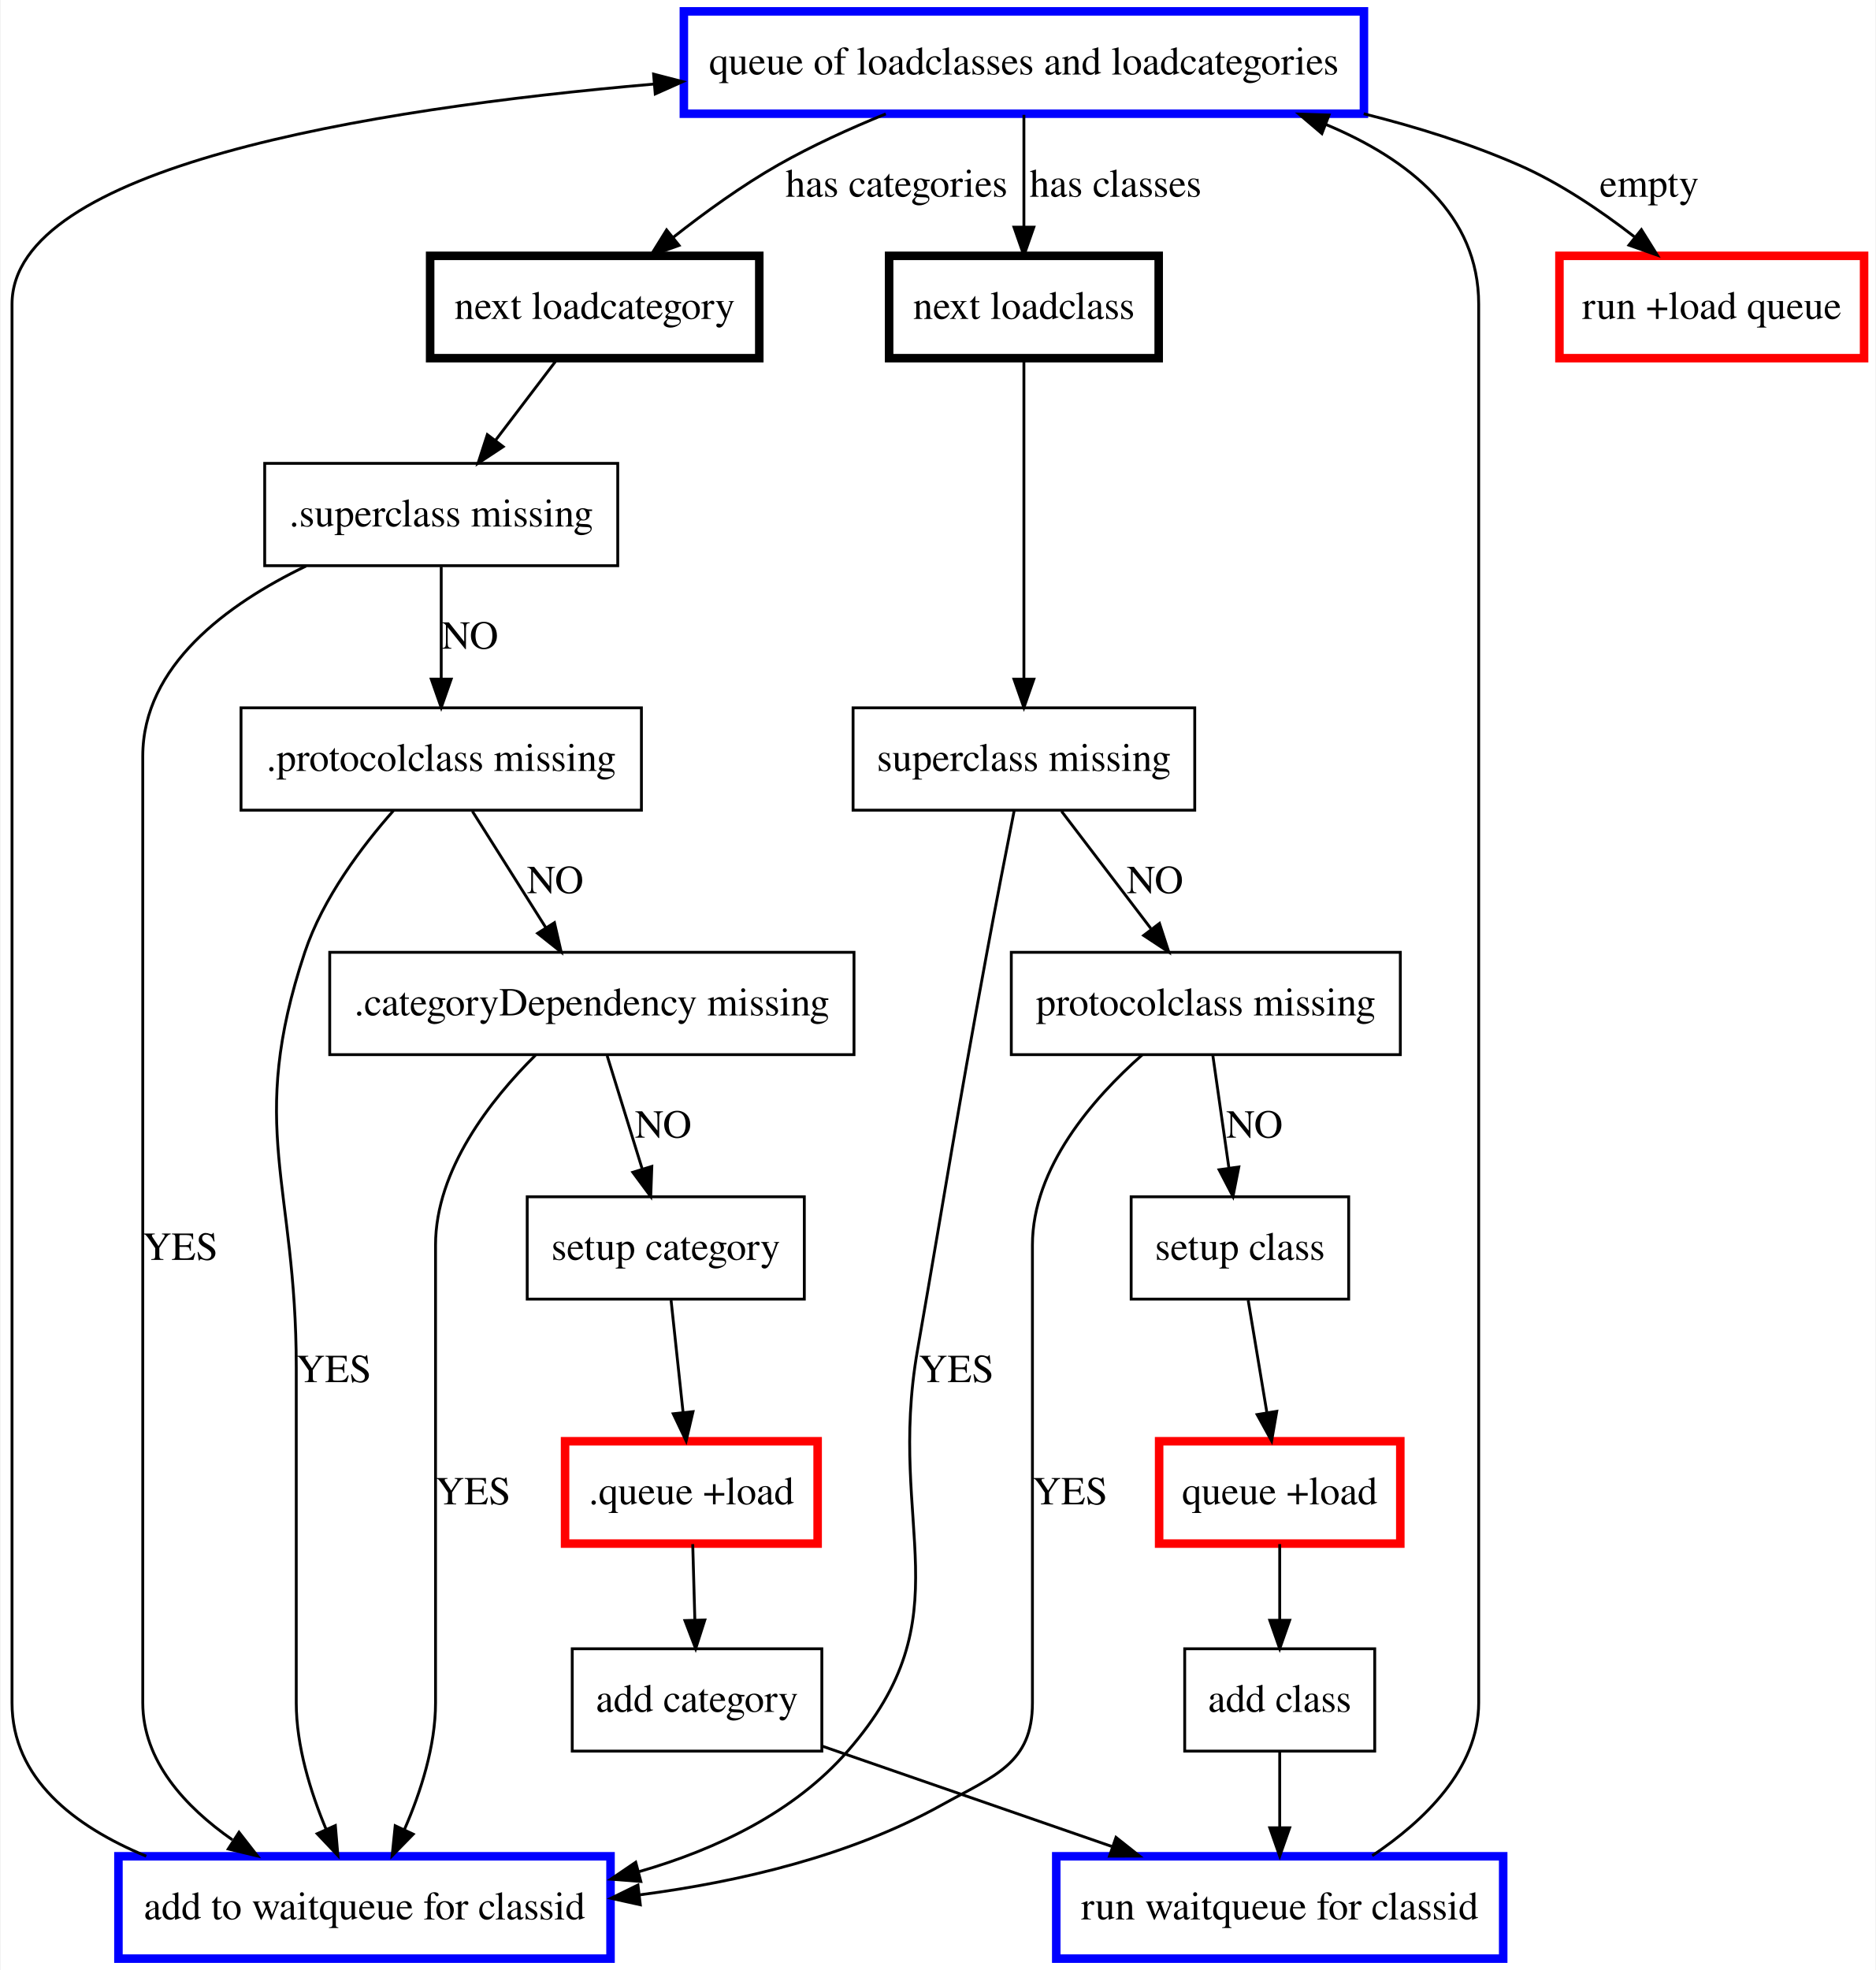
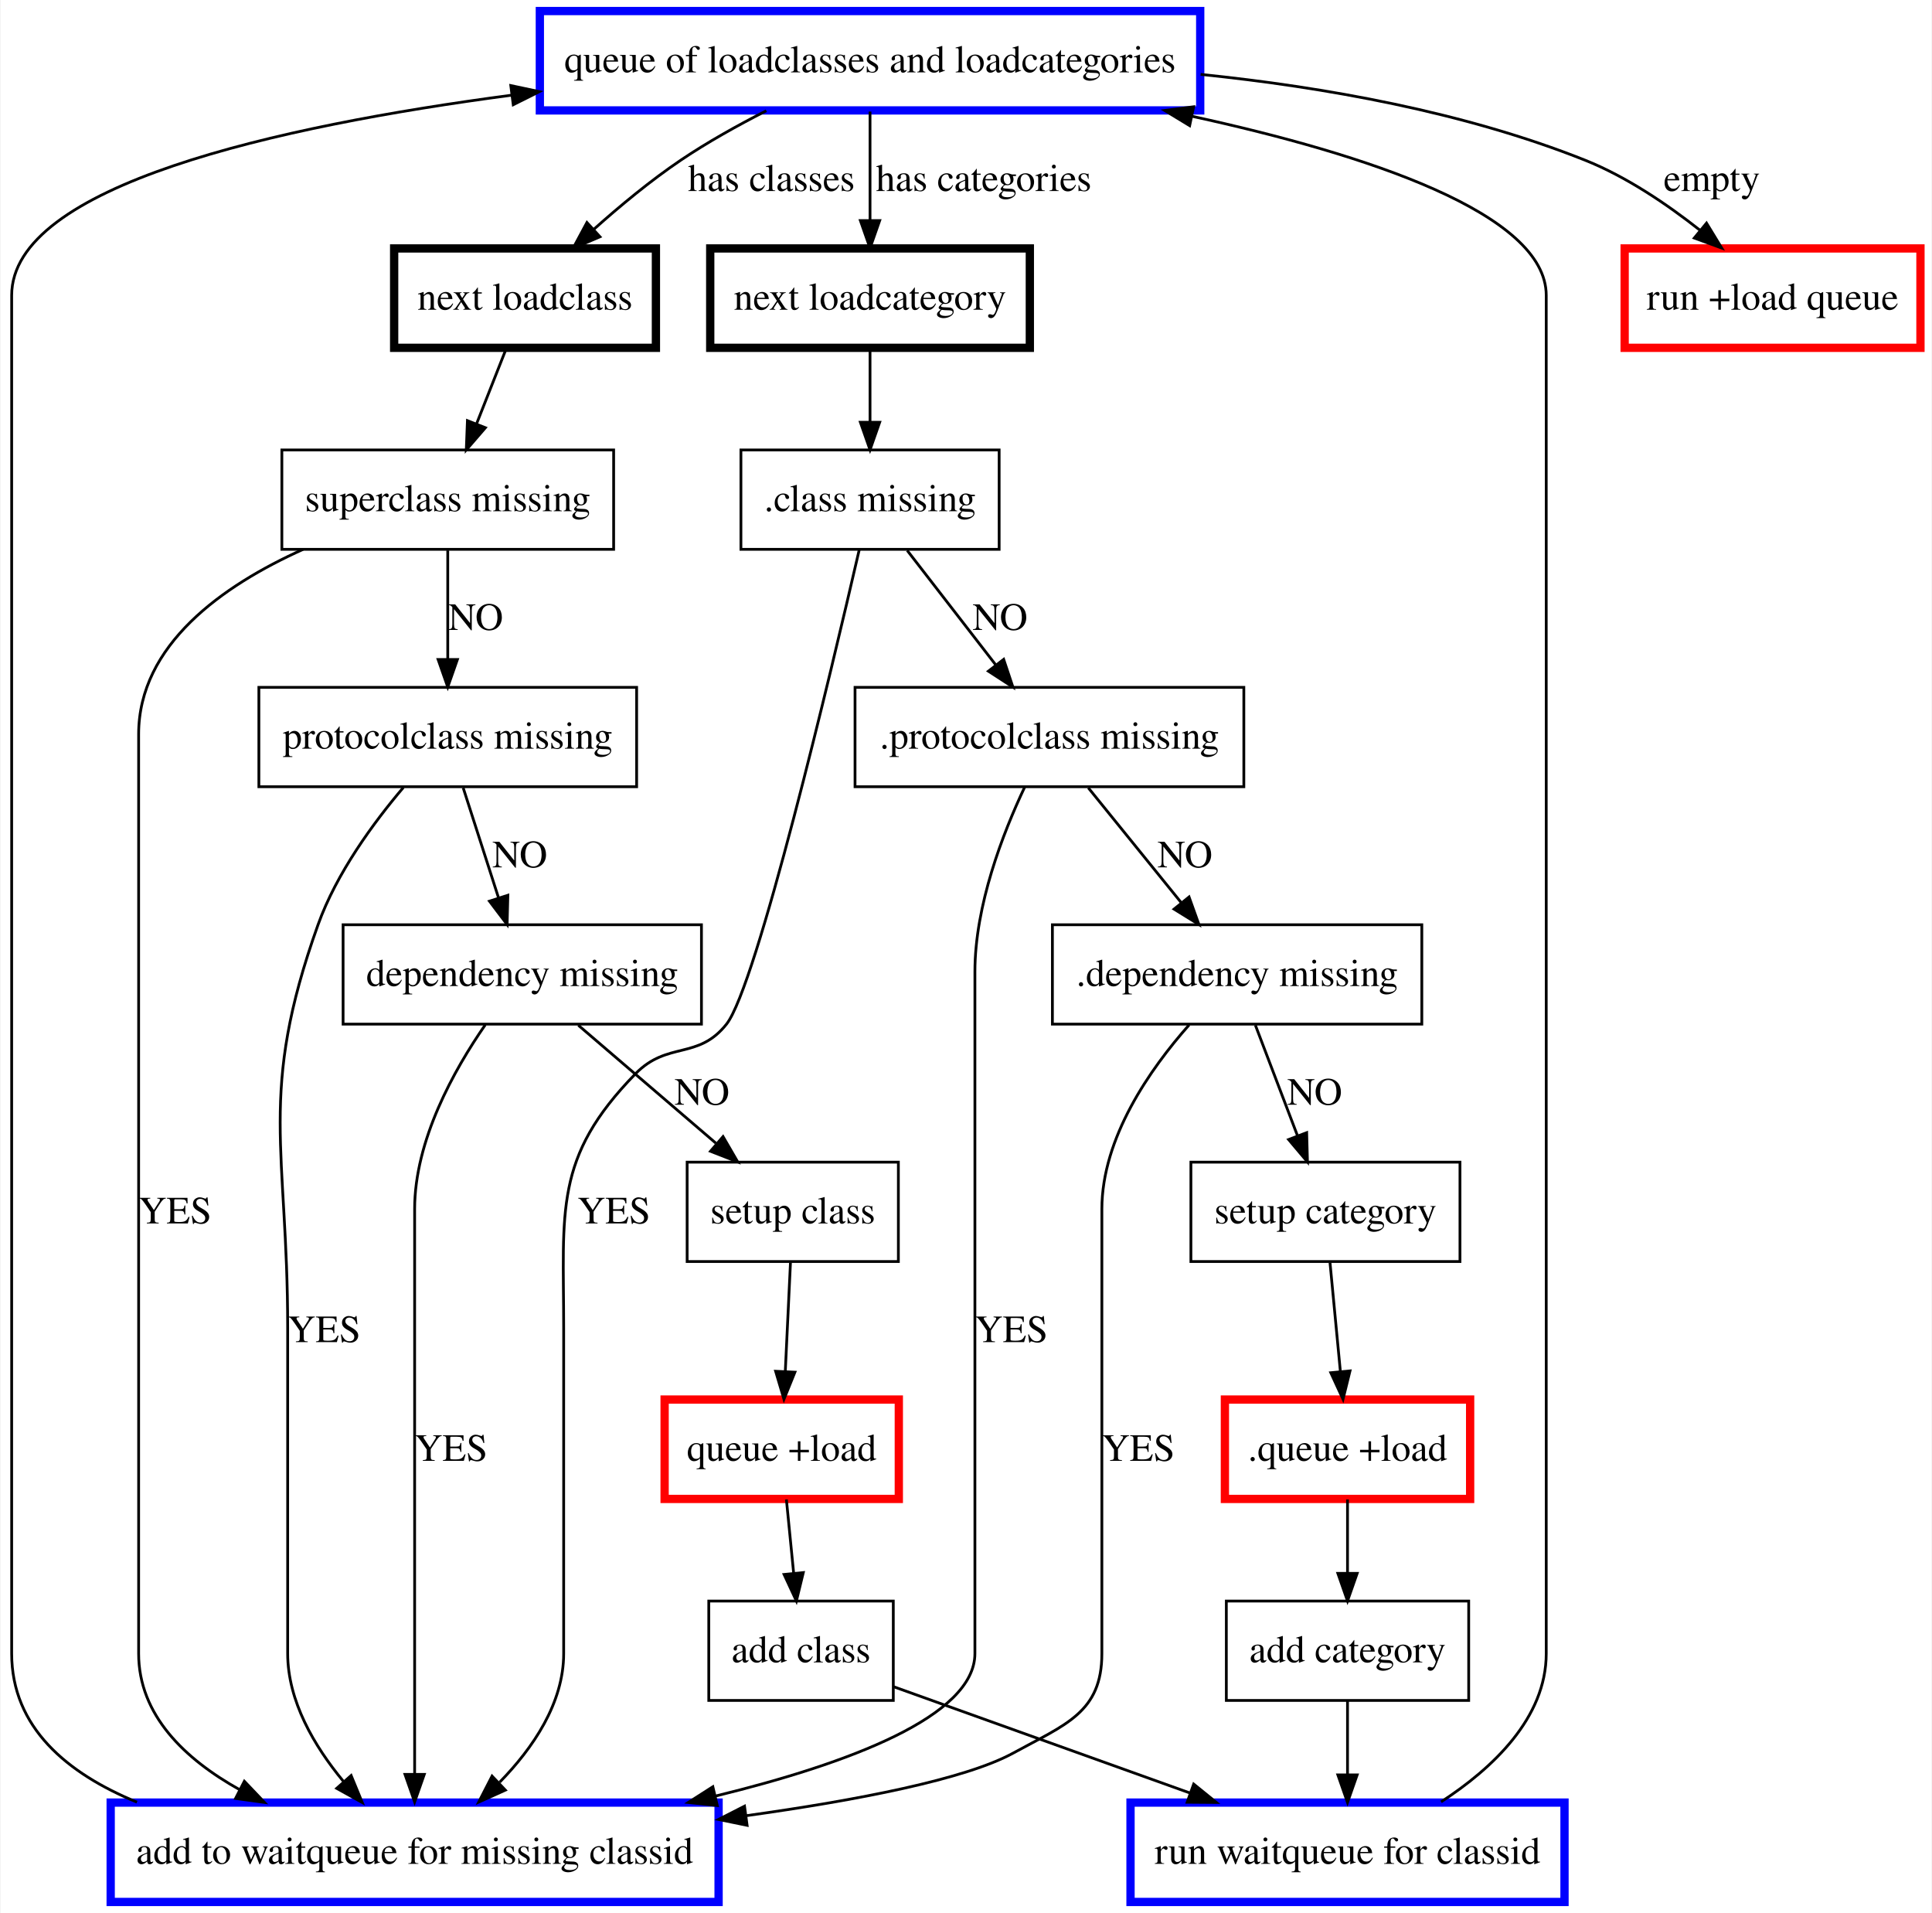
- <svg xmlns="http://www.w3.org/2000/svg" width="660pt" height="693pt" viewBox="0.00 0.00 659.54 693.00">
+ <svg xmlns="http://www.w3.org/2000/svg" width="700pt" height="693pt" viewBox="0.00 0.00 699.54 693.00">
  <g id="graph0" class="graph" transform="scale(1 1) rotate(0) translate(4 689)">
-     <polygon fill="white" stroke="none" points="-4,4 -4,-689 655.544,-689 655.544,4 -4,4" />
+     <polygon fill="white" stroke="none" points="-4,4 -4,-689 695.544,-689 695.544,4 -4,4" />
    <g id="node1" class="node">
-       <polygon fill="none" stroke="blue" stroke-width="3" points="475.632,-685 236.368,-685 236.368,-649 475.632,-649 475.632,-685" />
-       <text text-anchor="middle" x="356" y="-662.8" font-family="Times,serif" font-size="14.00">queue of loadclasses and loadcategories</text>
+       <polygon fill="none" stroke="blue" stroke-width="3" points="430.632,-685 191.368,-685 191.368,-649 430.632,-649 430.632,-685" />
+       <text text-anchor="middle" x="311" y="-662.8" font-family="Times,serif" font-size="14.00">queue of loadclasses and loadcategories</text>
    </g>
    <g id="node2" class="node">
-       <polygon fill="none" stroke="black" stroke-width="3" points="403.421,-599 308.579,-599 308.579,-563 403.421,-563 403.421,-599" />
-       <text text-anchor="middle" x="356" y="-576.8" font-family="Times,serif" font-size="14.00">next loadclass</text>
+       <polygon fill="none" stroke="black" stroke-width="3" points="233.421,-599 138.579,-599 138.579,-563 233.421,-563 233.421,-599" />
+       <text text-anchor="middle" x="186" y="-576.8" font-family="Times,serif" font-size="14.00">next loadclass</text>
    </g>
    <g id="edge1" class="edge">
-       <path fill="none" stroke="black" d="M356,-648.595C356,-637.257 356,-622.227 356,-609.315" />
-       <polygon fill="black" stroke="black" points="359.5,-609.095 356,-599.095 352.5,-609.095 359.5,-609.095" />
-       <text text-anchor="middle" x="388.269" y="-619.8" font-family="Times,serif" font-size="14.00"> has classes</text>
+       <path fill="none" stroke="black" d="M273.428,-648.878C263.101,-643.625 252.098,-637.5 242.462,-631 231.534,-623.628 220.39,-614.394 210.922,-605.934" />
+       <polygon fill="black" stroke="black" points="213.148,-603.228 203.404,-599.068 208.428,-608.396 213.148,-603.228" />
+       <text text-anchor="middle" x="275.269" y="-619.8" font-family="Times,serif" font-size="14.00"> has classes</text>
    </g>
    <g id="node3" class="node">
-       <polygon fill="none" stroke="black" stroke-width="3" points="262.9,-599 147.1,-599 147.1,-563 262.9,-563 262.9,-599" />
-       <text text-anchor="middle" x="205" y="-576.8" font-family="Times,serif" font-size="14.00">next loadcategory</text>
+       <polygon fill="none" stroke="black" stroke-width="3" points="368.9,-599 253.1,-599 253.1,-563 368.9,-563 368.9,-599" />
+       <text text-anchor="middle" x="311" y="-576.8" font-family="Times,serif" font-size="14.00">next loadcategory</text>
    </g>
    <g id="edge2" class="edge">
-       <path fill="none" stroke="black" d="M307.403,-648.931C294.778,-643.797 281.412,-637.719 269.593,-631 256.819,-623.738 243.722,-614.251 232.69,-605.561" />
-       <polygon fill="black" stroke="black" points="234.679,-602.669 224.696,-599.121 230.288,-608.12 234.679,-602.669" />
-       <text text-anchor="middle" x="311.204" y="-619.8" font-family="Times,serif" font-size="14.00"> has categories</text>
+       <path fill="none" stroke="black" d="M311,-648.595C311,-637.257 311,-622.227 311,-609.315" />
+       <polygon fill="black" stroke="black" points="314.5,-609.095 311,-599.095 307.5,-609.095 314.5,-609.095" />
+       <text text-anchor="middle" x="352.204" y="-619.8" font-family="Times,serif" font-size="14.00"> has categories</text>
    </g>
    <g id="node4" class="node">
-       <polygon fill="none" stroke="red" stroke-width="3" points="651.589,-599 544.411,-599 544.411,-563 651.589,-563 651.589,-599" />
-       <text text-anchor="middle" x="598" y="-576.8" font-family="Times,serif" font-size="14.00">run +load queue</text>
+       <polygon fill="none" stroke="red" stroke-width="3" points="691.589,-599 584.411,-599 584.411,-563 691.589,-563 691.589,-599" />
+       <text text-anchor="middle" x="638" y="-576.8" font-family="Times,serif" font-size="14.00">run +load queue</text>
    </g>
    <g id="edge3" class="edge">
-       <path fill="none" stroke="black" d="M475.545,-648.985C494.185,-644.342 512.914,-638.456 530,-631 544.488,-624.678 558.925,-614.898 570.745,-605.733" />
-       <polygon fill="black" stroke="black" points="573.245,-608.215 578.853,-599.227 568.863,-602.756 573.245,-608.215" />
-       <text text-anchor="middle" x="575.997" y="-619.8" font-family="Times,serif" font-size="14.00"> empty </text>
+       <path fill="none" stroke="black" d="M430.786,-662.052C475.692,-657.441 526.377,-648.392 570,-631 585.046,-625.002 599.864,-614.955 611.807,-605.516" />
+       <polygon fill="black" stroke="black" points="614.073,-608.184 619.584,-599.135 609.633,-602.772 614.073,-608.184" />
+       <text text-anchor="middle" x="615.997" y="-619.8" font-family="Times,serif" font-size="14.00"> empty </text>
    </g>
    <g id="node5" class="node">
-       <polygon fill="none" stroke="black" points="416.104,-440 295.896,-440 295.896,-404 416.104,-404 416.104,-440" />
-       <text text-anchor="middle" x="356" y="-417.8" font-family="Times,serif" font-size="14.00">superclass missing</text>
+       <polygon fill="none" stroke="black" points="218.104,-526 97.896,-526 97.896,-490 218.104,-490 218.104,-526" />
+       <text text-anchor="middle" x="158" y="-503.8" font-family="Times,serif" font-size="14.00">superclass missing</text>
    </g>
    <g id="edge4" class="edge">
-       <path fill="none" stroke="black" d="M356,-562.899C356,-535.766 356,-482.614 356,-450.207" />
-       <polygon fill="black" stroke="black" points="359.5,-450.08 356,-440.08 352.5,-450.08 359.5,-450.08" />
+       <path fill="none" stroke="black" d="M179.222,-562.813C175.989,-554.615 172.049,-544.623 168.445,-535.485" />
+       <polygon fill="black" stroke="black" points="171.64,-534.048 164.716,-526.029 165.128,-536.616 171.64,-534.048" />
+     </g>
+     <g id="node13" class="node">
+       <polygon fill="none" stroke="black" points="357.78,-526 264.22,-526 264.22,-490 357.78,-490 357.78,-526" />
+       <text text-anchor="middle" x="311" y="-503.8" font-family="Times,serif" font-size="14.00">.class missing</text>
+     </g>
+     <g id="edge16" class="edge">
+       <path fill="none" stroke="black" d="M311,-562.813C311,-554.789 311,-545.047 311,-536.069" />
+       <polygon fill="black" stroke="black" points="314.5,-536.029 311,-526.029 307.5,-536.029 314.5,-536.029" />
+     </g>
+     <g id="node6" class="node">
+       <polygon fill="none" stroke="blue" stroke-width="3" points="256.128,-36 35.872,-36 35.872,-0 256.128,-0 256.128,-36" />
+       <text text-anchor="middle" x="146" y="-13.8" font-family="Times,serif" font-size="14.00">add to waitqueue for missing classid</text>
+     </g>
+     <g id="edge5" class="edge">
+       <path fill="none" stroke="black" d="M105.607,-489.995C76.458,-476.897 46,-455.448 46,-423 46,-423 46,-423 46,-90 46,-67.65 62.812,-51.692 82.65,-40.641" />
+       <polygon fill="black" stroke="black" points="84.305,-43.726 91.611,-36.053 81.114,-37.495 84.305,-43.726" />
+       <text text-anchor="middle" x="59.224" y="-245.8" font-family="Times,serif" font-size="14.00">YES</text>
+     </g>
+     <g id="node7" class="node">
+       <polygon fill="none" stroke="black" points="226.435,-440 89.565,-440 89.565,-404 226.435,-404 226.435,-440" />
+       <text text-anchor="middle" x="158" y="-417.8" font-family="Times,serif" font-size="14.00">protocolclass missing</text>
+     </g>
+     <g id="edge6" class="edge">
+       <path fill="none" stroke="black" d="M158,-489.595C158,-478.257 158,-463.227 158,-450.315" />
+       <polygon fill="black" stroke="black" points="161.5,-450.095 158,-440.095 154.5,-450.095 161.5,-450.095" />
+       <text text-anchor="middle" x="168.11" y="-460.8" font-family="Times,serif" font-size="14.00">NO</text>
+     </g>
+     <g id="edge15" class="edge">
+       <path fill="none" stroke="black" d="M45.395,-36.153C20.106,-46.543 0,-63.224 0,-90 0,-582 0,-582 0,-582 0,-621.743 95.853,-643.248 181.131,-654.516" />
+       <polygon fill="black" stroke="black" points="180.84,-658.007 191.204,-655.806 181.73,-651.064 180.84,-658.007" />
+     </g>
+     <g id="edge7" class="edge">
+       <path fill="none" stroke="black" d="M141.921,-403.734C131.127,-391.012 117.699,-372.73 111,-354 89.087,-292.728 100,-273.073 100,-208 100,-208 100,-208 100,-90 100,-72.771 109.658,-56.424 120.124,-43.768" />
+       <polygon fill="black" stroke="black" points="122.992,-45.809 127.024,-36.012 117.763,-41.156 122.992,-45.809" />
+       <text text-anchor="middle" x="113.224" y="-202.8" font-family="Times,serif" font-size="14.00">YES</text>
+     </g>
+     <g id="node8" class="node">
+       <polygon fill="none" stroke="black" points="249.921,-354 120.079,-354 120.079,-318 249.921,-318 249.921,-354" />
+       <text text-anchor="middle" x="185" y="-331.8" font-family="Times,serif" font-size="14.00">dependency missing</text>
+     </g>
+     <g id="edge8" class="edge">
+       <path fill="none" stroke="black" d="M163.594,-403.595C167.275,-392.144 172.167,-376.926 176.344,-363.929" />
+       <polygon fill="black" stroke="black" points="179.777,-364.686 179.505,-354.095 173.113,-362.544 179.777,-364.686" />
+       <text text-anchor="middle" x="184.11" y="-374.8" font-family="Times,serif" font-size="14.00">NO</text>
+     </g>
+     <g id="edge9" class="edge">
+       <path fill="none" stroke="black" d="M171.578,-317.729C160.297,-301.459 146,-275.922 146,-251 146,-251 146,-251 146,-90 146,-75.651 146,-59.672 146,-46.511" />
+       <polygon fill="black" stroke="black" points="149.5,-46.216 146,-36.216 142.5,-46.216 149.5,-46.216" />
+       <text text-anchor="middle" x="159.224" y="-159.8" font-family="Times,serif" font-size="14.00">YES</text>
+     </g>
+     <g id="node9" class="node">
+       <polygon fill="none" stroke="black" points="321.266,-268 244.734,-268 244.734,-232 321.266,-232 321.266,-268" />
+       <text text-anchor="middle" x="283" y="-245.8" font-family="Times,serif" font-size="14.00">setup class</text>
+     </g>
+     <g id="edge10" class="edge">
+       <path fill="none" stroke="black" d="M205.306,-317.595C219.724,-305.237 239.26,-288.492 255.134,-274.885" />
+       <polygon fill="black" stroke="black" points="257.741,-277.261 263.056,-268.095 253.185,-271.946 257.741,-277.261" />
+       <text text-anchor="middle" x="250.11" y="-288.8" font-family="Times,serif" font-size="14.00">NO</text>
+     </g>
+     <g id="node10" class="node">
+       <polygon fill="none" stroke="red" stroke-width="3" points="321.427,-182 236.573,-182 236.573,-146 321.427,-146 321.427,-182" />
+       <text text-anchor="middle" x="279" y="-159.8" font-family="Times,serif" font-size="14.00">queue +load</text>
+     </g>
+     <g id="edge11" class="edge">
+       <path fill="none" stroke="black" d="M282.171,-231.595C281.631,-220.257 280.916,-205.227 280.301,-192.315" />
+       <polygon fill="black" stroke="black" points="283.786,-191.917 279.814,-182.095 276.794,-192.25 283.786,-191.917" />
+     </g>
+     <g id="node11" class="node">
+       <polygon fill="none" stroke="black" points="319.428,-109 252.572,-109 252.572,-73 319.428,-73 319.428,-109" />
+       <text text-anchor="middle" x="286" y="-86.8" font-family="Times,serif" font-size="14.00">add class</text>
+     </g>
+     <g id="edge12" class="edge">
+       <path fill="none" stroke="black" d="M280.695,-145.813C281.486,-137.789 282.446,-128.047 283.331,-119.069" />
+       <polygon fill="black" stroke="black" points="286.823,-119.324 284.321,-109.029 279.857,-118.637 286.823,-119.324" />
    </g>
    <g id="node12" class="node">
-       <polygon fill="none" stroke="black" points="213.104,-526 88.896,-526 88.896,-490 213.104,-490 213.104,-526" />
-       <text text-anchor="middle" x="151" y="-503.8" font-family="Times,serif" font-size="14.00">.superclass missing</text>
+       <polygon fill="none" stroke="blue" stroke-width="3" points="562.621,-36 405.379,-36 405.379,-0 562.621,-0 562.621,-36" />
+       <text text-anchor="middle" x="484" y="-13.8" font-family="Times,serif" font-size="14.00">run waitqueue for classid</text>
+     </g>
+     <g id="edge13" class="edge">
+       <path fill="none" stroke="black" d="M319.588,-77.956C348.936,-67.432 392.164,-51.931 426.931,-39.464" />
+       <polygon fill="black" stroke="black" points="428.262,-42.705 436.493,-36.035 425.899,-36.116 428.262,-42.705" />
    </g>
    <g id="edge14" class="edge">
-       <path fill="none" stroke="black" d="M191.928,-562.813C185.362,-554.179 177.281,-543.555 170.04,-534.034" />
-       <polygon fill="black" stroke="black" points="172.791,-531.87 163.952,-526.029 167.219,-536.107 172.791,-531.87" />
-     </g>
-     <g id="node6" class="node">
-       <polygon fill="none" stroke="blue" stroke-width="3" points="210.563,-36 37.438,-36 37.438,-0 210.563,-0 210.563,-36" />
-       <text text-anchor="middle" x="124" y="-13.8" font-family="Times,serif" font-size="14.00">add to waitqueue for classid</text>
-     </g>
-     <g id="edge5" class="edge">
-       <path fill="none" stroke="black" d="M352.599,-403.943C349.923,-390.413 346.136,-371.013 343,-354 331.551,-291.882 329.402,-276.225 318.552,-214 307.625,-151.336 335.839,-120.914 294,-73 275.225,-51.498 247.929,-38.48 220.683,-30.623" />
-       <polygon fill="black" stroke="black" points="221.227,-27.146 210.664,-27.956 219.427,-33.91 221.227,-27.146" />
-       <text text-anchor="middle" x="332.224" y="-202.8" font-family="Times,serif" font-size="14.00">YES</text>
-     </g>
-     <g id="node7" class="node">
-       <polygon fill="none" stroke="black" points="488.435,-354 351.565,-354 351.565,-318 488.435,-318 488.435,-354" />
-       <text text-anchor="middle" x="420" y="-331.8" font-family="Times,serif" font-size="14.00">protocolclass missing</text>
-     </g>
-     <g id="edge6" class="edge">
-       <path fill="none" stroke="black" d="M369.261,-403.595C378.331,-391.69 390.503,-375.715 400.651,-362.395" />
-       <polygon fill="black" stroke="black" points="403.699,-364.171 406.975,-354.095 398.131,-359.928 403.699,-364.171" />
-       <text text-anchor="middle" x="402.11" y="-374.8" font-family="Times,serif" font-size="14.00">NO</text>
-     </g>
-     <g id="edge13" class="edge">
-       <path fill="none" stroke="black" d="M47.233,-36.035C21.866,-46.542 0,-63.333 0,-90 0,-582 0,-582 0,-582 0,-630.013 124.21,-650.613 225.893,-659.433" />
-       <polygon fill="black" stroke="black" points="225.714,-662.93 235.971,-660.275 226.297,-655.954 225.714,-662.93" />
-     </g>
-     <g id="edge7" class="edge">
-       <path fill="none" stroke="black" d="M397.632,-317.933C380.223,-302.549 359,-278.215 359,-251 359,-251 359,-251 359,-90 359,-68.593 345.71,-64.403 327,-54 294.996,-36.205 256.118,-27.046 220.984,-22.461" />
-       <polygon fill="black" stroke="black" points="221.044,-18.944 210.7,-21.233 220.214,-25.894 221.044,-18.944" />
-       <text text-anchor="middle" x="372.224" y="-159.8" font-family="Times,serif" font-size="14.00">YES</text>
-     </g>
-     <g id="node8" class="node">
-       <polygon fill="none" stroke="black" points="470.266,-268 393.734,-268 393.734,-232 470.266,-232 470.266,-268" />
-       <text text-anchor="middle" x="432" y="-245.8" font-family="Times,serif" font-size="14.00">setup class</text>
-     </g>
-     <g id="edge8" class="edge">
-       <path fill="none" stroke="black" d="M422.486,-317.595C424.106,-306.257 426.253,-291.227 428.098,-278.315" />
-       <polygon fill="black" stroke="black" points="431.608,-278.49 429.558,-268.095 424.679,-277.5 431.608,-278.49" />
-       <text text-anchor="middle" x="437.11" y="-288.8" font-family="Times,serif" font-size="14.00">NO</text>
-     </g>
-     <g id="node9" class="node">
-       <polygon fill="none" stroke="red" stroke-width="3" points="488.427,-182 403.573,-182 403.573,-146 488.427,-146 488.427,-182" />
-       <text text-anchor="middle" x="446" y="-159.8" font-family="Times,serif" font-size="14.00">queue +load</text>
-     </g>
-     <g id="edge9" class="edge">
-       <path fill="none" stroke="black" d="M434.901,-231.595C436.79,-220.257 439.295,-205.227 441.447,-192.315" />
-       <polygon fill="black" stroke="black" points="444.959,-192.535 443.151,-182.095 438.054,-191.384 444.959,-192.535" />
-     </g>
-     <g id="node10" class="node">
-       <polygon fill="none" stroke="black" points="479.428,-109 412.572,-109 412.572,-73 479.428,-73 479.428,-109" />
-       <text text-anchor="middle" x="446" y="-86.8" font-family="Times,serif" font-size="14.00">add class</text>
-     </g>
-     <g id="edge10" class="edge">
-       <path fill="none" stroke="black" d="M446,-145.813C446,-137.789 446,-128.047 446,-119.069" />
-       <polygon fill="black" stroke="black" points="449.5,-119.029 446,-109.029 442.5,-119.029 449.5,-119.029" />
-     </g>
-     <g id="node11" class="node">
-       <polygon fill="none" stroke="blue" stroke-width="3" points="524.621,-36 367.379,-36 367.379,-0 524.621,-0 524.621,-36" />
-       <text text-anchor="middle" x="446" y="-13.8" font-family="Times,serif" font-size="14.00">run waitqueue for classid</text>
-     </g>
-     <g id="edge11" class="edge">
-       <path fill="none" stroke="black" d="M446,-72.813C446,-64.79 446,-55.047 446,-46.069" />
-       <polygon fill="black" stroke="black" points="449.5,-46.029 446,-36.029 442.5,-46.029 449.5,-46.029" />
-     </g>
-     <g id="edge12" class="edge">
-       <path fill="none" stroke="black" d="M478.541,-36.202C496.821,-48.439 516,-66.805 516,-90 516,-582 516,-582 516,-582 516,-613.275 491.738,-632.93 462.11,-645.273" />
-       <polygon fill="black" stroke="black" points="460.837,-642.012 452.764,-648.873 463.354,-648.545 460.837,-642.012" />
-     </g>
-     <g id="edge15" class="edge">
-       <path fill="none" stroke="black" d="M103.415,-489.861C75.634,-476.472 46,-454.749 46,-423 46,-423 46,-423 46,-90 46,-69.573 60.811,-53.466 77.525,-41.794" />
-       <polygon fill="black" stroke="black" points="79.86,-44.453 86.371,-36.094 76.069,-38.568 79.86,-44.453" />
-       <text text-anchor="middle" x="59.224" y="-245.8" font-family="Times,serif" font-size="14.00">YES</text>
-     </g>
-     <g id="node13" class="node">
-       <polygon fill="none" stroke="black" points="221.435,-440 80.565,-440 80.565,-404 221.435,-404 221.435,-440" />
-       <text text-anchor="middle" x="151" y="-417.8" font-family="Times,serif" font-size="14.00">.protocolclass missing</text>
-     </g>
-     <g id="edge16" class="edge">
-       <path fill="none" stroke="black" d="M151,-489.595C151,-478.257 151,-463.227 151,-450.315" />
-       <polygon fill="black" stroke="black" points="154.5,-450.095 151,-440.095 147.5,-450.095 154.5,-450.095" />
-       <text text-anchor="middle" x="161.11" y="-460.8" font-family="Times,serif" font-size="14.00">NO</text>
+       <path fill="none" stroke="black" d="M517.892,-36.251C536.566,-48.4 556,-66.651 556,-90 556,-582 556,-582 556,-582 556,-611.664 490.92,-633.064 427.844,-646.838" />
+       <polygon fill="black" stroke="black" points="426.802,-643.481 417.748,-648.984 428.257,-650.328 426.802,-643.481" />
    </g>
    <g id="edge17" class="edge">
-       <path fill="none" stroke="black" d="M134.26,-403.906C123.085,-391.264 109.323,-373.009 103,-354 82.516,-292.415 100,-272.903 100,-208 100,-208 100,-208 100,-90 100,-74.758 105.025,-58.599 110.477,-45.553" />
-       <polygon fill="black" stroke="black" points="113.75,-46.807 114.652,-36.251 107.364,-43.941 113.75,-46.807" />
-       <text text-anchor="middle" x="113.224" y="-202.8" font-family="Times,serif" font-size="14.00">YES</text>
+       <path fill="none" stroke="black" d="M307.069,-489.759C296.922,-445.748 269.883,-331.738 259,-318 248.626,-304.905 237.667,-311.958 226,-300 196.326,-269.588 200,-250.49 200,-208 200,-208 200,-208 200,-90 200,-72.045 188.925,-55.791 176.805,-43.38" />
+       <polygon fill="black" stroke="black" points="178.875,-40.518 169.214,-36.168 174.053,-45.593 178.875,-40.518" />
+       <text text-anchor="middle" x="218.224" y="-245.8" font-family="Times,serif" font-size="14.00">YES</text>
    </g>
    <g id="node14" class="node">
-       <polygon fill="none" stroke="black" points="296.225,-354 111.775,-354 111.775,-318 296.225,-318 296.225,-354" />
-       <text text-anchor="middle" x="204" y="-331.8" font-family="Times,serif" font-size="14.00">.categoryDependency missing</text>
+       <polygon fill="none" stroke="black" points="446.435,-440 305.565,-440 305.565,-404 446.435,-404 446.435,-440" />
+       <text text-anchor="middle" x="376" y="-417.8" font-family="Times,serif" font-size="14.00">.protocolclass missing</text>
    </g>
    <g id="edge18" class="edge">
-       <path fill="none" stroke="black" d="M161.982,-403.595C169.421,-391.804 179.381,-376.019 187.736,-362.776" />
-       <polygon fill="black" stroke="black" points="190.838,-364.42 193.214,-354.095 184.918,-360.685 190.838,-364.42" />
-       <text text-anchor="middle" x="191.11" y="-374.8" font-family="Times,serif" font-size="14.00">NO</text>
+       <path fill="none" stroke="black" d="M324.468,-489.595C333.768,-477.577 346.278,-461.41 356.643,-448.015" />
+       <polygon fill="black" stroke="black" points="359.42,-450.146 362.772,-440.095 353.884,-445.862 359.42,-450.146" />
+       <text text-anchor="middle" x="358.11" y="-460.8" font-family="Times,serif" font-size="14.00">NO</text>
    </g>
    <g id="edge19" class="edge">
-       <path fill="none" stroke="black" d="M184.144,-317.792C168.39,-302.141 149,-277.496 149,-251 149,-251 149,-251 149,-90 149,-74.692 143.766,-58.527 138.087,-45.495" />
-       <polygon fill="black" stroke="black" points="141.148,-43.778 133.737,-36.206 134.808,-46.746 141.148,-43.778" />
-       <text text-anchor="middle" x="162.224" y="-159.8" font-family="Times,serif" font-size="14.00">YES</text>
+       <path fill="none" stroke="black" d="M367.009,-403.819C359.155,-387.194 349,-361.05 349,-337 349,-337 349,-337 349,-90 349,-67.296 303.182,-50.139 255.081,-38.384" />
+       <polygon fill="black" stroke="black" points="255.658,-34.924 245.121,-36.031 254.049,-41.736 255.658,-34.924" />
+       <text text-anchor="middle" x="362.224" y="-202.8" font-family="Times,serif" font-size="14.00">YES</text>
    </g>
    <g id="node15" class="node">
-       <polygon fill="none" stroke="black" points="278.745,-268 181.255,-268 181.255,-232 278.745,-232 278.745,-268" />
-       <text text-anchor="middle" x="230" y="-245.8" font-family="Times,serif" font-size="14.00">setup category</text>
+       <polygon fill="none" stroke="black" points="510.922,-354 377.078,-354 377.078,-318 510.922,-318 510.922,-354" />
+       <text text-anchor="middle" x="444" y="-331.8" font-family="Times,serif" font-size="14.00">.dependency missing</text>
    </g>
    <g id="edge20" class="edge">
-       <path fill="none" stroke="black" d="M209.387,-317.595C212.932,-306.144 217.642,-290.926 221.665,-277.929" />
-       <polygon fill="black" stroke="black" points="225.095,-278.683 224.709,-268.095 218.408,-276.613 225.095,-278.683" />
-       <text text-anchor="middle" x="229.11" y="-288.8" font-family="Times,serif" font-size="14.00">NO</text>
+       <path fill="none" stroke="black" d="M390.09,-403.595C399.819,-391.577 412.906,-375.41 423.75,-362.015" />
+       <polygon fill="black" stroke="black" points="426.589,-364.07 430.161,-354.095 421.149,-359.665 426.589,-364.07" />
+       <text text-anchor="middle" x="425.11" y="-374.8" font-family="Times,serif" font-size="14.00">NO</text>
+     </g>
+     <g id="edge21" class="edge">
+       <path fill="none" stroke="black" d="M426.586,-317.693C412.502,-301.79 395,-276.831 395,-251 395,-251 395,-251 395,-90 395,-68.593 381.766,-64.301 363,-54 345.578,-44.436 306.409,-36.861 266.073,-31.239" />
+       <polygon fill="black" stroke="black" points="266.462,-27.76 256.084,-29.888 265.524,-34.697 266.462,-27.76" />
+       <text text-anchor="middle" x="408.224" y="-159.8" font-family="Times,serif" font-size="14.00">YES</text>
    </g>
    <g id="node16" class="node">
-       <polygon fill="none" stroke="red" stroke-width="3" points="283.428,-182 194.572,-182 194.572,-146 283.428,-146 283.428,-182" />
-       <text text-anchor="middle" x="239" y="-159.8" font-family="Times,serif" font-size="14.00">.queue +load</text>
+       <polygon fill="none" stroke="black" points="524.745,-268 427.255,-268 427.255,-232 524.745,-232 524.745,-268" />
+       <text text-anchor="middle" x="476" y="-245.8" font-family="Times,serif" font-size="14.00">setup category</text>
    </g>
-     <g id="edge21" class="edge">
-       <path fill="none" stroke="black" d="M231.865,-231.595C233.08,-220.257 234.69,-205.227 236.073,-192.315" />
-       <polygon fill="black" stroke="black" points="239.583,-192.411 237.168,-182.095 232.623,-191.665 239.583,-192.411" />
+     <g id="edge22" class="edge">
+       <path fill="none" stroke="black" d="M450.63,-317.595C455.036,-306.03 460.905,-290.624 465.888,-277.543" />
+       <polygon fill="black" stroke="black" points="469.198,-278.686 469.488,-268.095 462.657,-276.194 469.198,-278.686" />
+       <text text-anchor="middle" x="472.11" y="-288.8" font-family="Times,serif" font-size="14.00">NO</text>
    </g>
    <g id="node17" class="node">
-       <polygon fill="none" stroke="black" points="284.907,-109 197.093,-109 197.093,-73 284.907,-73 284.907,-109" />
-       <text text-anchor="middle" x="241" y="-86.8" font-family="Times,serif" font-size="14.00">add category</text>
-     </g>
-     <g id="edge22" class="edge">
-       <path fill="none" stroke="black" d="M239.484,-145.813C239.71,-137.789 239.985,-128.047 240.237,-119.069" />
-       <polygon fill="black" stroke="black" points="243.737,-119.123 240.52,-109.029 236.74,-118.926 243.737,-119.123" />
+       <polygon fill="none" stroke="red" stroke-width="3" points="528.428,-182 439.572,-182 439.572,-146 528.428,-146 528.428,-182" />
+       <text text-anchor="middle" x="484" y="-159.8" font-family="Times,serif" font-size="14.00">.queue +load</text>
    </g>
    <g id="edge23" class="edge">
-       <path fill="none" stroke="black" d="M284.978,-74.769C314.724,-64.466 354.36,-50.739 386.863,-39.481" />
-       <polygon fill="black" stroke="black" points="388.399,-42.654 396.703,-36.074 386.108,-36.039 388.399,-42.654" />
+       <path fill="none" stroke="black" d="M477.658,-231.595C478.737,-220.257 480.169,-205.227 481.399,-192.315" />
+       <polygon fill="black" stroke="black" points="484.908,-192.382 482.372,-182.095 477.939,-191.718 484.908,-192.382" />
+     </g>
+     <g id="node18" class="node">
+       <polygon fill="none" stroke="black" points="527.907,-109 440.093,-109 440.093,-73 527.907,-73 527.907,-109" />
+       <text text-anchor="middle" x="484" y="-86.8" font-family="Times,serif" font-size="14.00">add category</text>
+     </g>
+     <g id="edge24" class="edge">
+       <path fill="none" stroke="black" d="M484,-145.813C484,-137.789 484,-128.047 484,-119.069" />
+       <polygon fill="black" stroke="black" points="487.5,-119.029 484,-109.029 480.5,-119.029 487.5,-119.029" />
+     </g>
+     <g id="edge25" class="edge">
+       <path fill="none" stroke="black" d="M484,-72.813C484,-64.79 484,-55.047 484,-46.069" />
+       <polygon fill="black" stroke="black" points="487.5,-46.029 484,-36.029 480.5,-46.029 487.5,-46.029" />
    </g>
  </g>
</svg>
